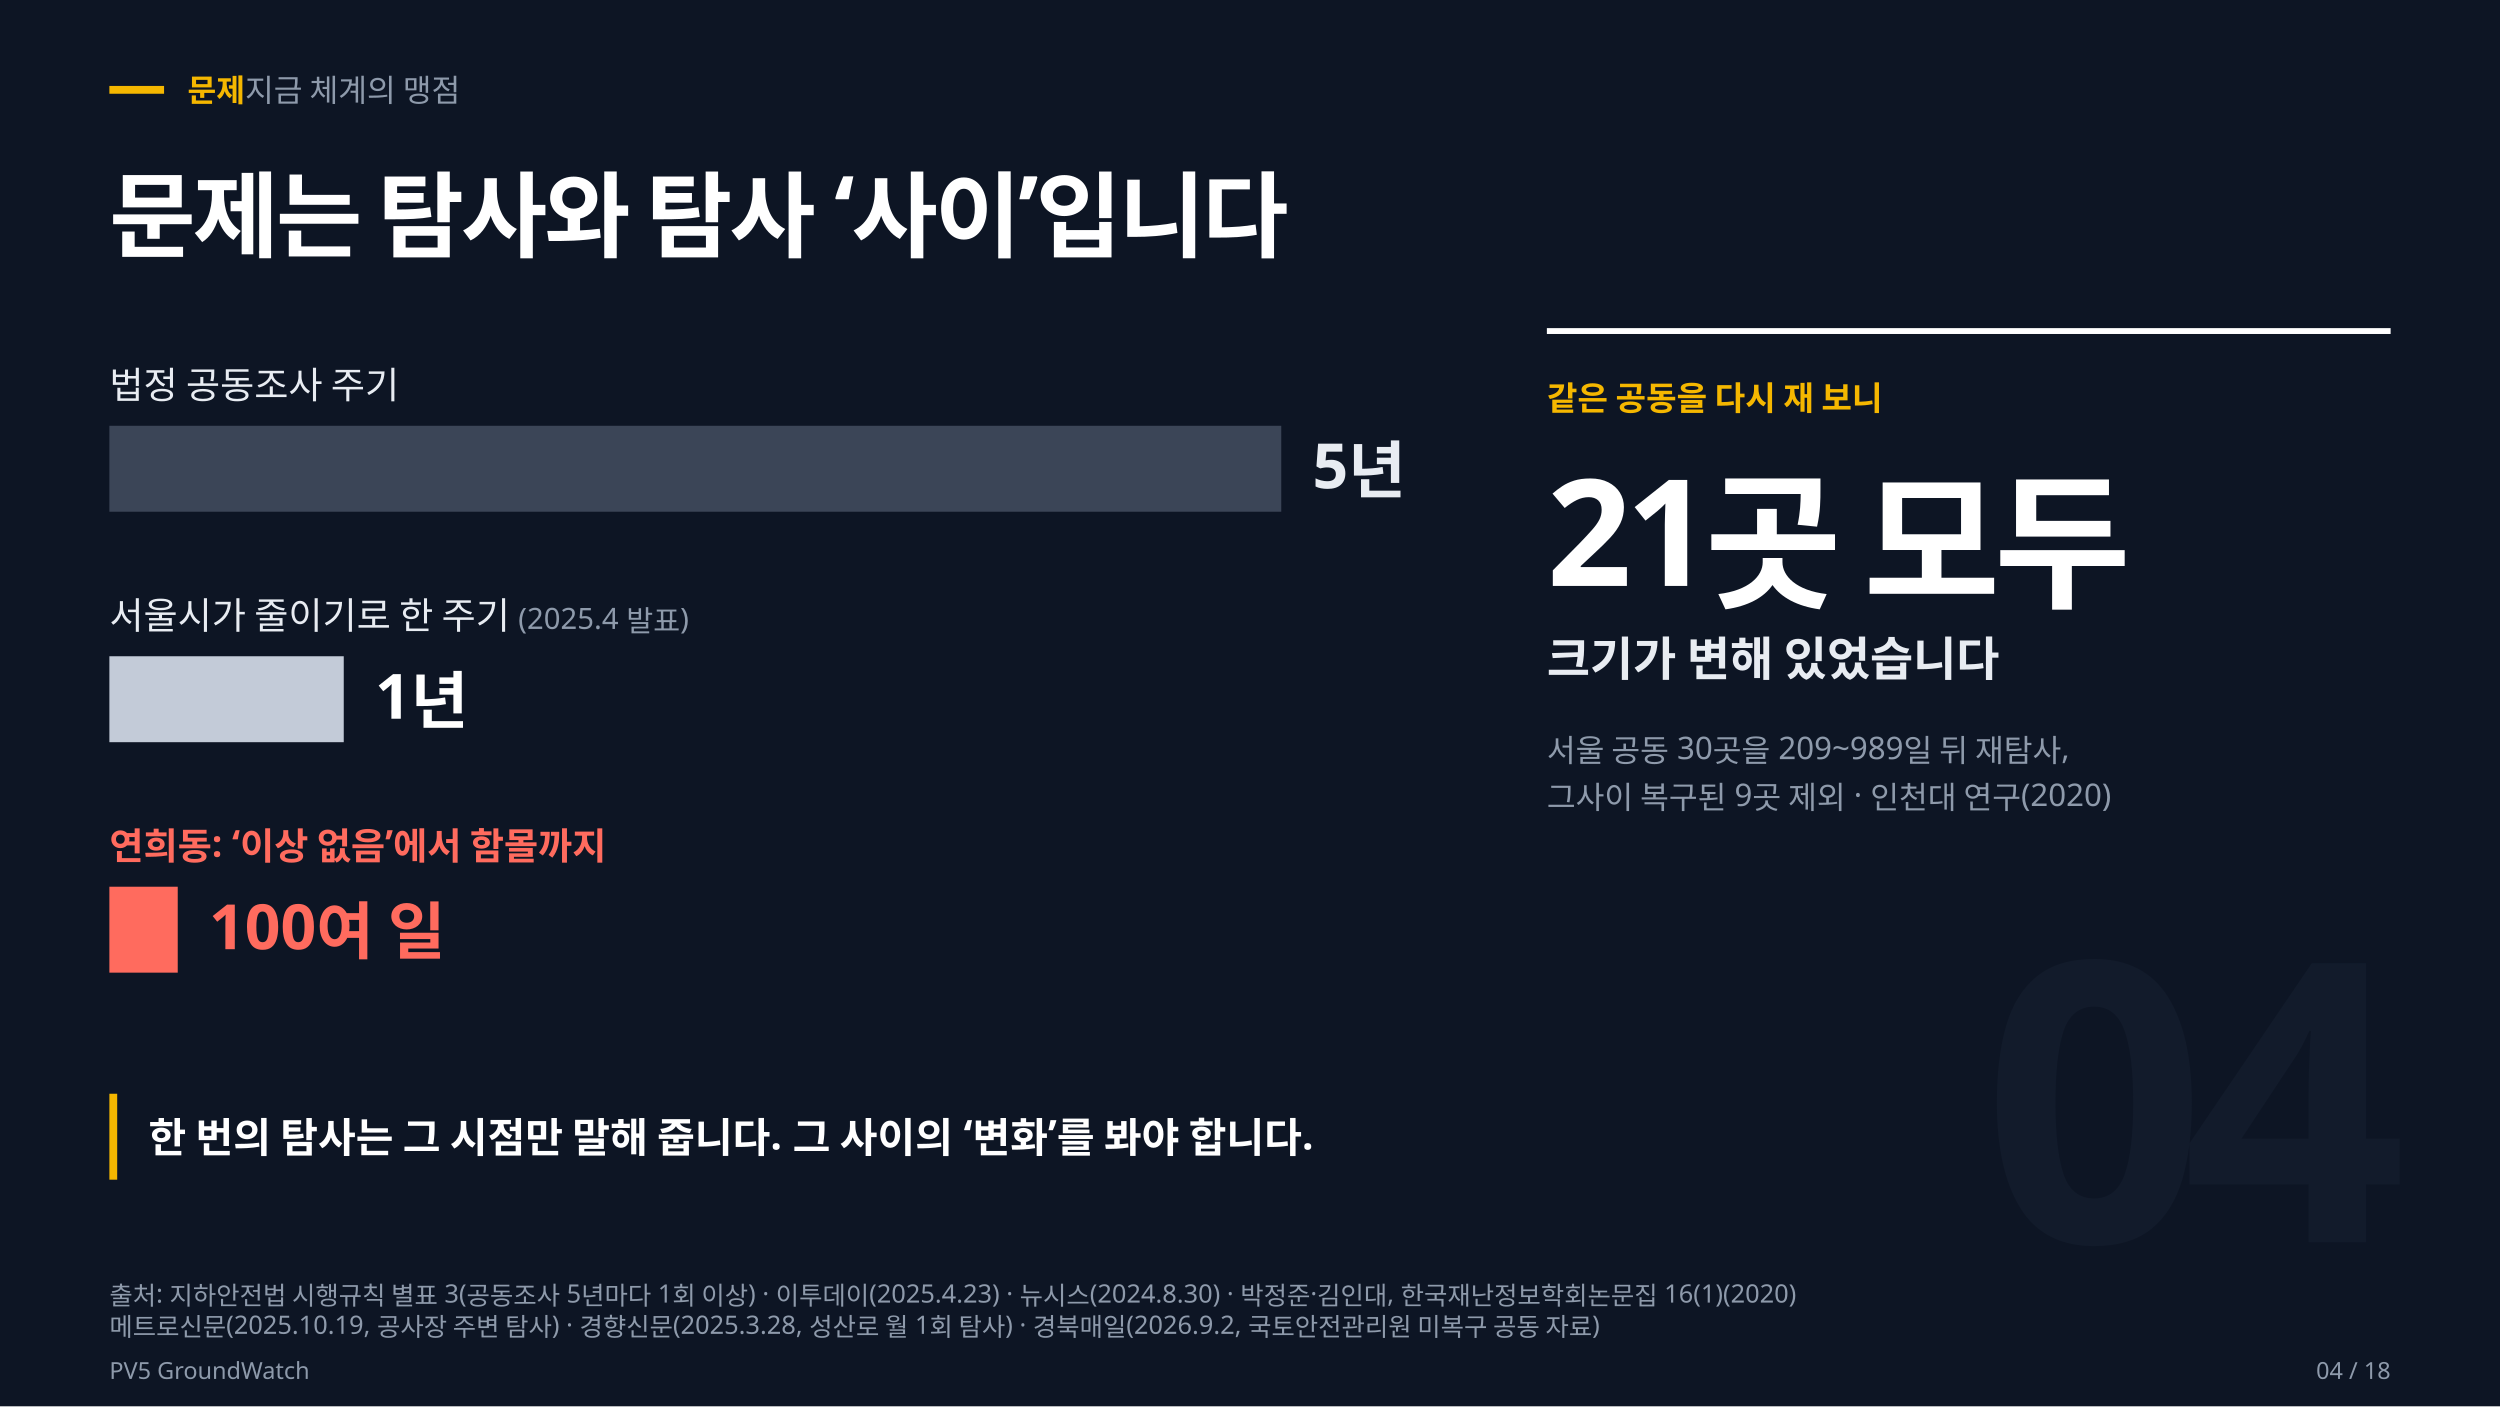
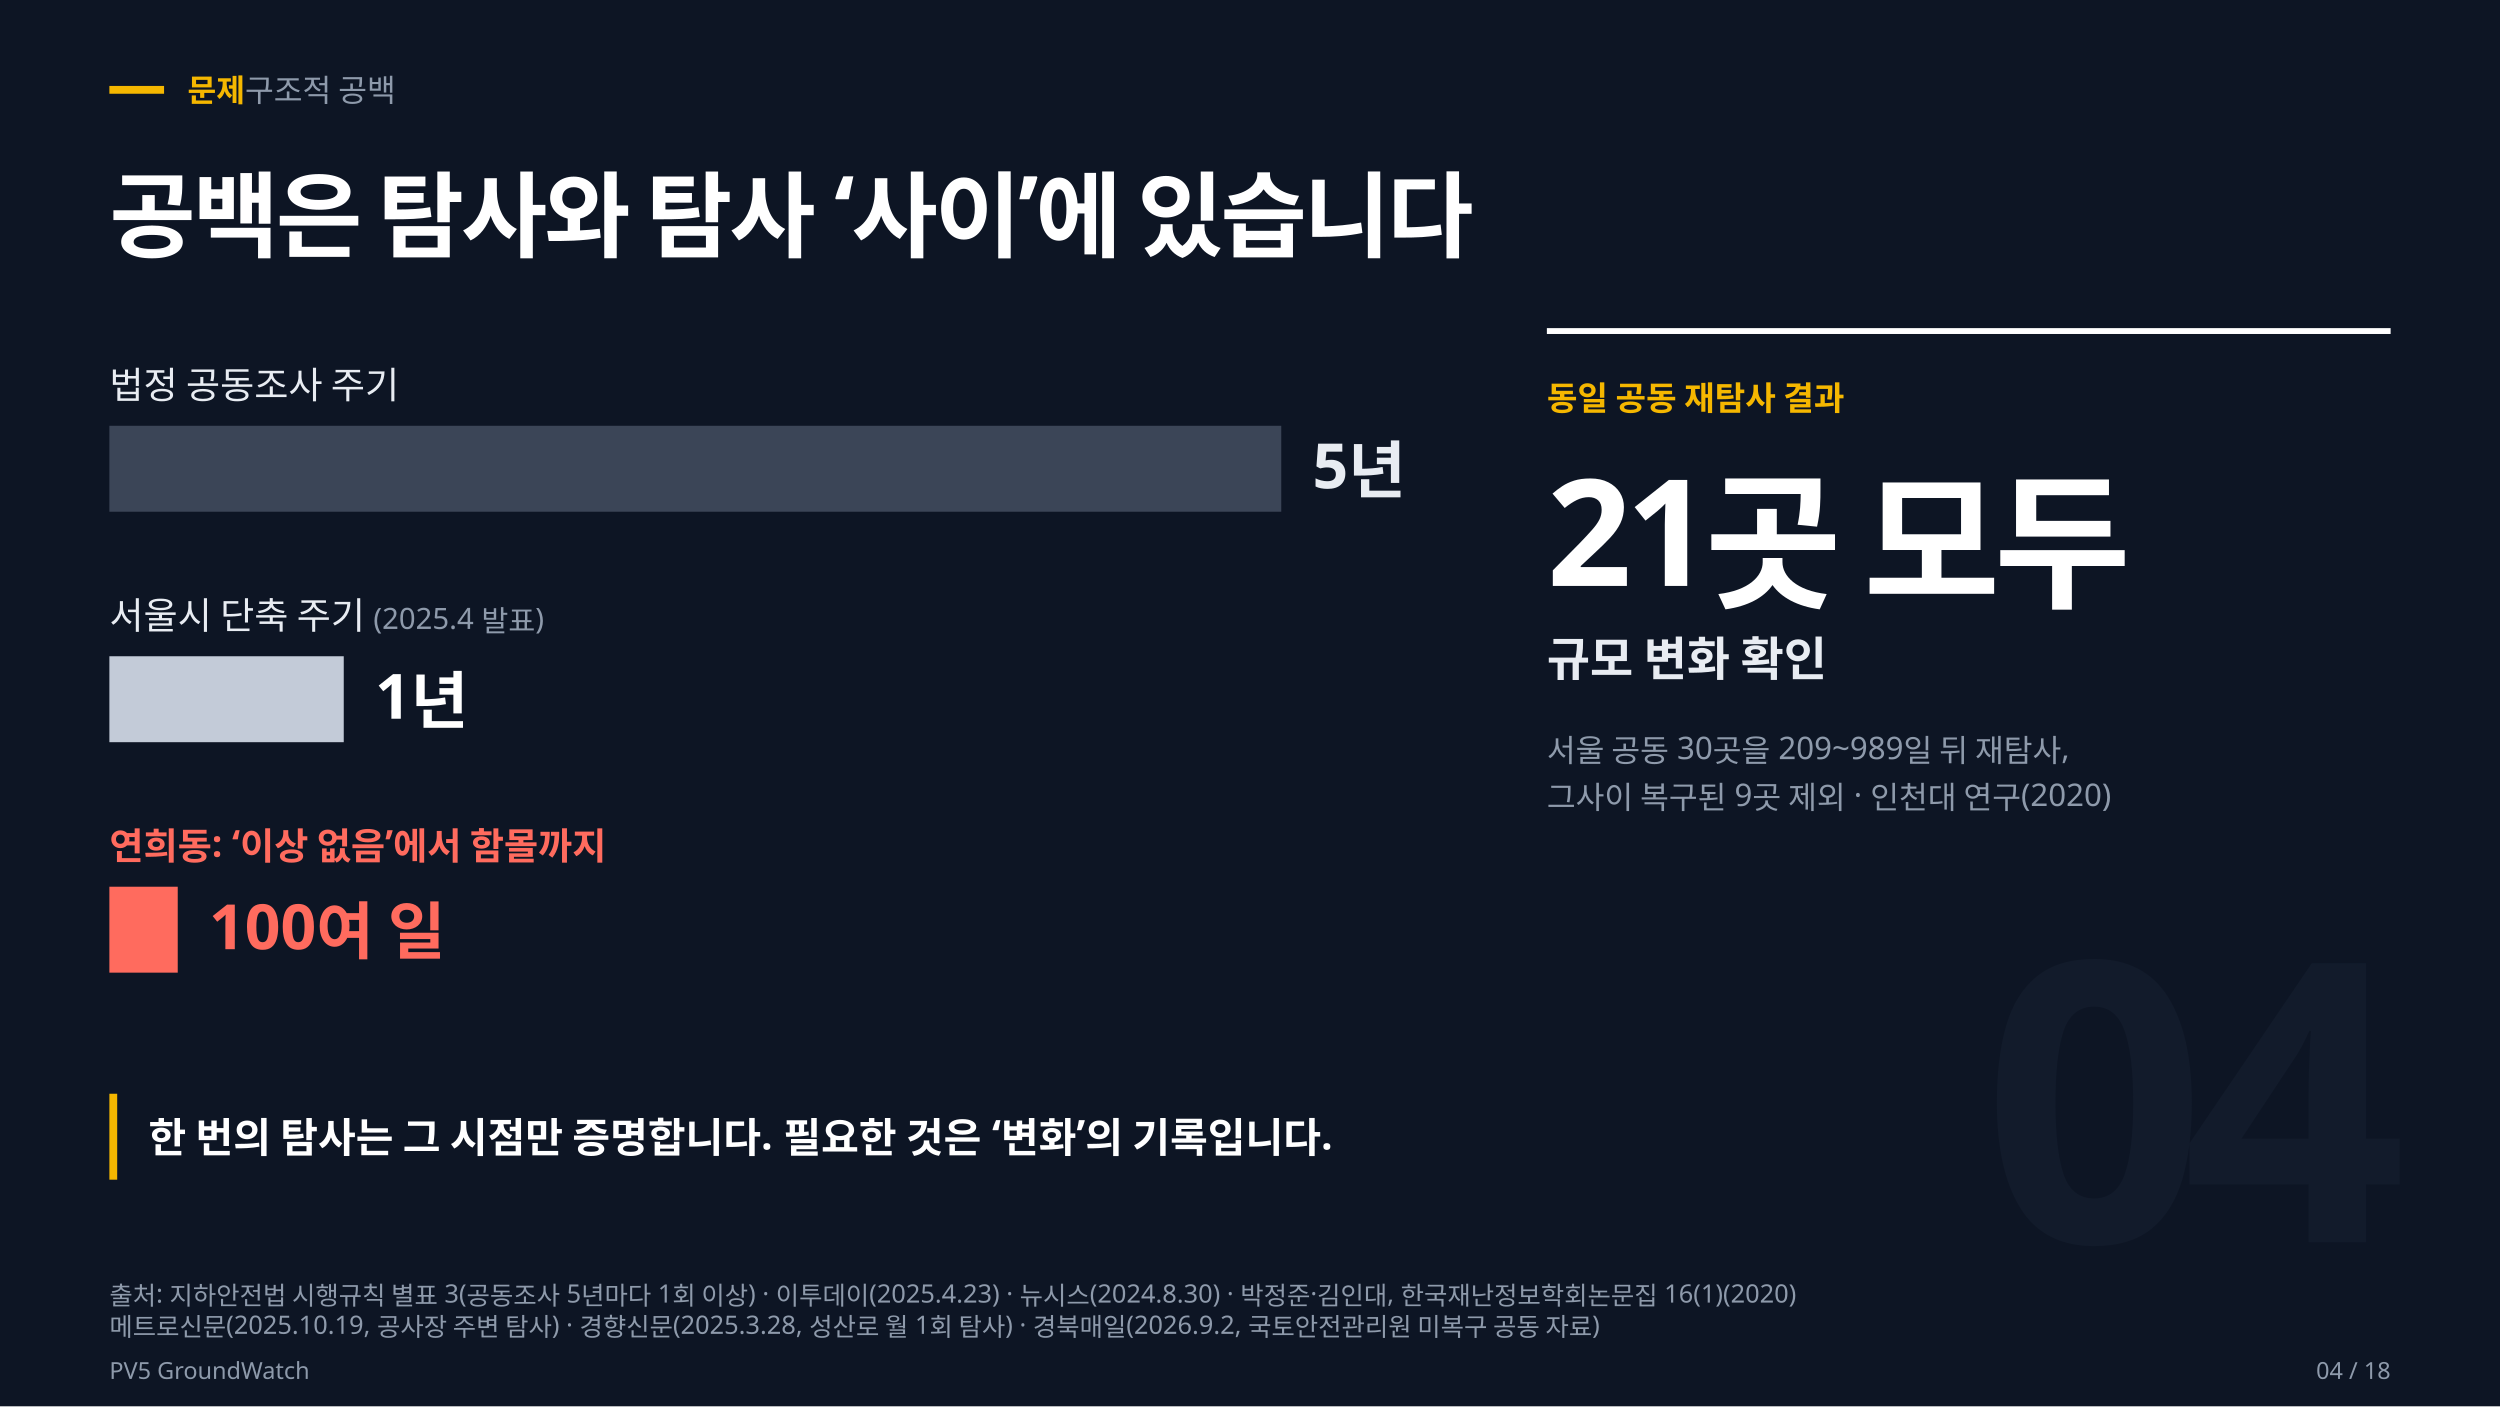
<svg xmlns="http://www.w3.org/2000/svg" viewBox="0 0 1280 720" lang="ko-KR" data-pptx-page-role="content" font-family="Pretendard, 'Malgun Gothic', sans-serif">
  <rect id="bg" x="0" y="0" width="1280" height="720" fill="#0D1524" />
  <g id="watermark" data-pptx-role="decoration" data-pptx-bounds="900 440 332 278">
    <text x="1232" y="636" font-size="200" font-weight="bold" fill="#121B2B" text-anchor="end" letter-spacing="-12">04</text>
  </g>
  <g id="chapter" data-pptx-bounds="56 36 600 30">
    <rect x="56" y="44" width="28" height="4" fill="#F5B700" />
-     <text x="96" y="52" font-size="16" font-weight="bold" fill="#F5B700">문제<tspan fill="#8E9AAB" font-weight="normal">   지금 체계의 맹점</tspan>
+     <text x="96" y="52" font-size="16" font-weight="bold" fill="#F5B700">문제<tspan fill="#8E9AAB" font-weight="normal">   구조적 공백</tspan>
    </text>
  </g>
  <g id="title" data-pptx-bounds="56 78 1168 64" letter-spacing="-1.5">
-     <text x="56" y="128" font-size="48" font-weight="bold" fill="#FFFFFF">문제는 탐사와 탐사 ‘사이’입니다</text>
+     <text x="56" y="128" font-size="48" font-weight="bold" fill="#FFFFFF">공백은 탐사와 탐사 ‘사이’에 있습니다</text>
  </g>
  <g id="gap-chart" data-pptx-bounds="56 168 700 380">
    <text x="56" y="204" font-size="19" fill="#E8ECF2">법정 공동조사 주기</text>
    <rect x="56" y="218" width="600" height="44" fill="#3B4557" />
    <text x="672" y="250" font-size="32" font-weight="bold" fill="#E8ECF2">5년</text>
-     <text x="56" y="322" font-size="19" fill="#E8ECF2">서울시가 줄이기로 한 주기 <tspan font-size="15" fill="#8E9AAB">(2025.4 발표)</tspan>
+     <text x="56" y="322" font-size="19" fill="#E8ECF2">서울시 단축 주기 <tspan font-size="15" fill="#8E9AAB">(2025.4 발표)</tspan>
    </text>
    <rect x="56" y="336" width="120" height="44" fill="#C3CBD8" />
    <text x="192" y="368" font-size="32" font-weight="bold" fill="#FFFFFF">1년</text>
    <text x="56" y="440" font-size="19" font-weight="bold" fill="#FF6B5E">연희동: ‘이상 없음’에서 함몰까지</text>
    <rect x="56" y="454" width="35" height="44" fill="#FF6B5E" />
    <text x="107" y="486" font-size="32" font-weight="bold" fill="#FF6B5E">100여 일</text>
  </g>
  <g id="evidence" data-pptx-bounds="792 168 432 380">
    <rect x="792" y="168" width="432" height="3" fill="#FFFFFF" />
-     <text x="792" y="210" font-size="17" font-weight="bold" fill="#F5B700">같은 공동을 다시 재 보니</text>
+     <text x="792" y="210" font-size="17" font-weight="bold" fill="#F5B700">동일 공동 재탐사 결과</text>
    <text x="792" y="300" font-size="76" font-weight="bold" fill="#FFFFFF" letter-spacing="-3">21곳 모두</text>
-     <text x="792" y="346" font-size="24" font-weight="bold" fill="#E8ECF2">크기가 변해 있었습니다</text>
+     <text x="792" y="346" font-size="24" font-weight="bold" fill="#E8ECF2">규모 변화 확인</text>
    <text x="792" y="390" font-size="16" fill="#8E9AAB">서울 공동 30곳을 209~989일 뒤 재탐사,</text>
    <text x="792" y="414" font-size="16" fill="#8E9AAB">그사이 복구된 9곳 제외 · 인천대 연구(2020)</text>
  </g>
  <g id="conclusion" data-pptx-bounds="56 560 1168 44">
    <rect x="56" y="560" width="4" height="44" fill="#F5B700" />
-     <text x="76" y="590" font-size="21" font-weight="bold" fill="#FFFFFF">한 번의 탐사는 그 시점만 말해 줍니다. 그 사이의 ‘변화’를 봐야 합니다.</text>
+     <text x="76" y="590" font-size="21" font-weight="bold" fill="#FFFFFF">한 번의 탐사는 그 시점만 증명합니다. 필요한 것은 ‘변화’의 기록입니다.</text>
  </g>
  <g id="source" data-pptx-bounds="56 656 1168 34">
    <text x="56" y="668" font-size="13" fill="#8E9AAB">출처: 지하안전법 시행규칙 별표 3(공동조사 5년마다 1회 이상) · 이투데이(2025.4.23) · 뉴시스(2024.8.30) · 박정준·김인대, 한국재난정보학회논문집 16(1)(2020)<tspan x="56" dy="16">메트로신문(2025.10.19, 공사장 주변 탐사) · 경향신문(2025.3.28, 성산로 월 1회 탐사) · 경북매일(2026.9.2, 국토안전관리원 미복구 공동 자료)</tspan>
    </text>
  </g>
  <g id="footer" data-pptx-role="footer" data-pptx-bounds="56 692 1168 22" fill="#8E9AAB" font-size="12">
    <text x="56" y="706">PV5 GroundWatch</text>
    <text x="1224" y="706" text-anchor="end">04 / 18</text>
  </g>
</svg>
